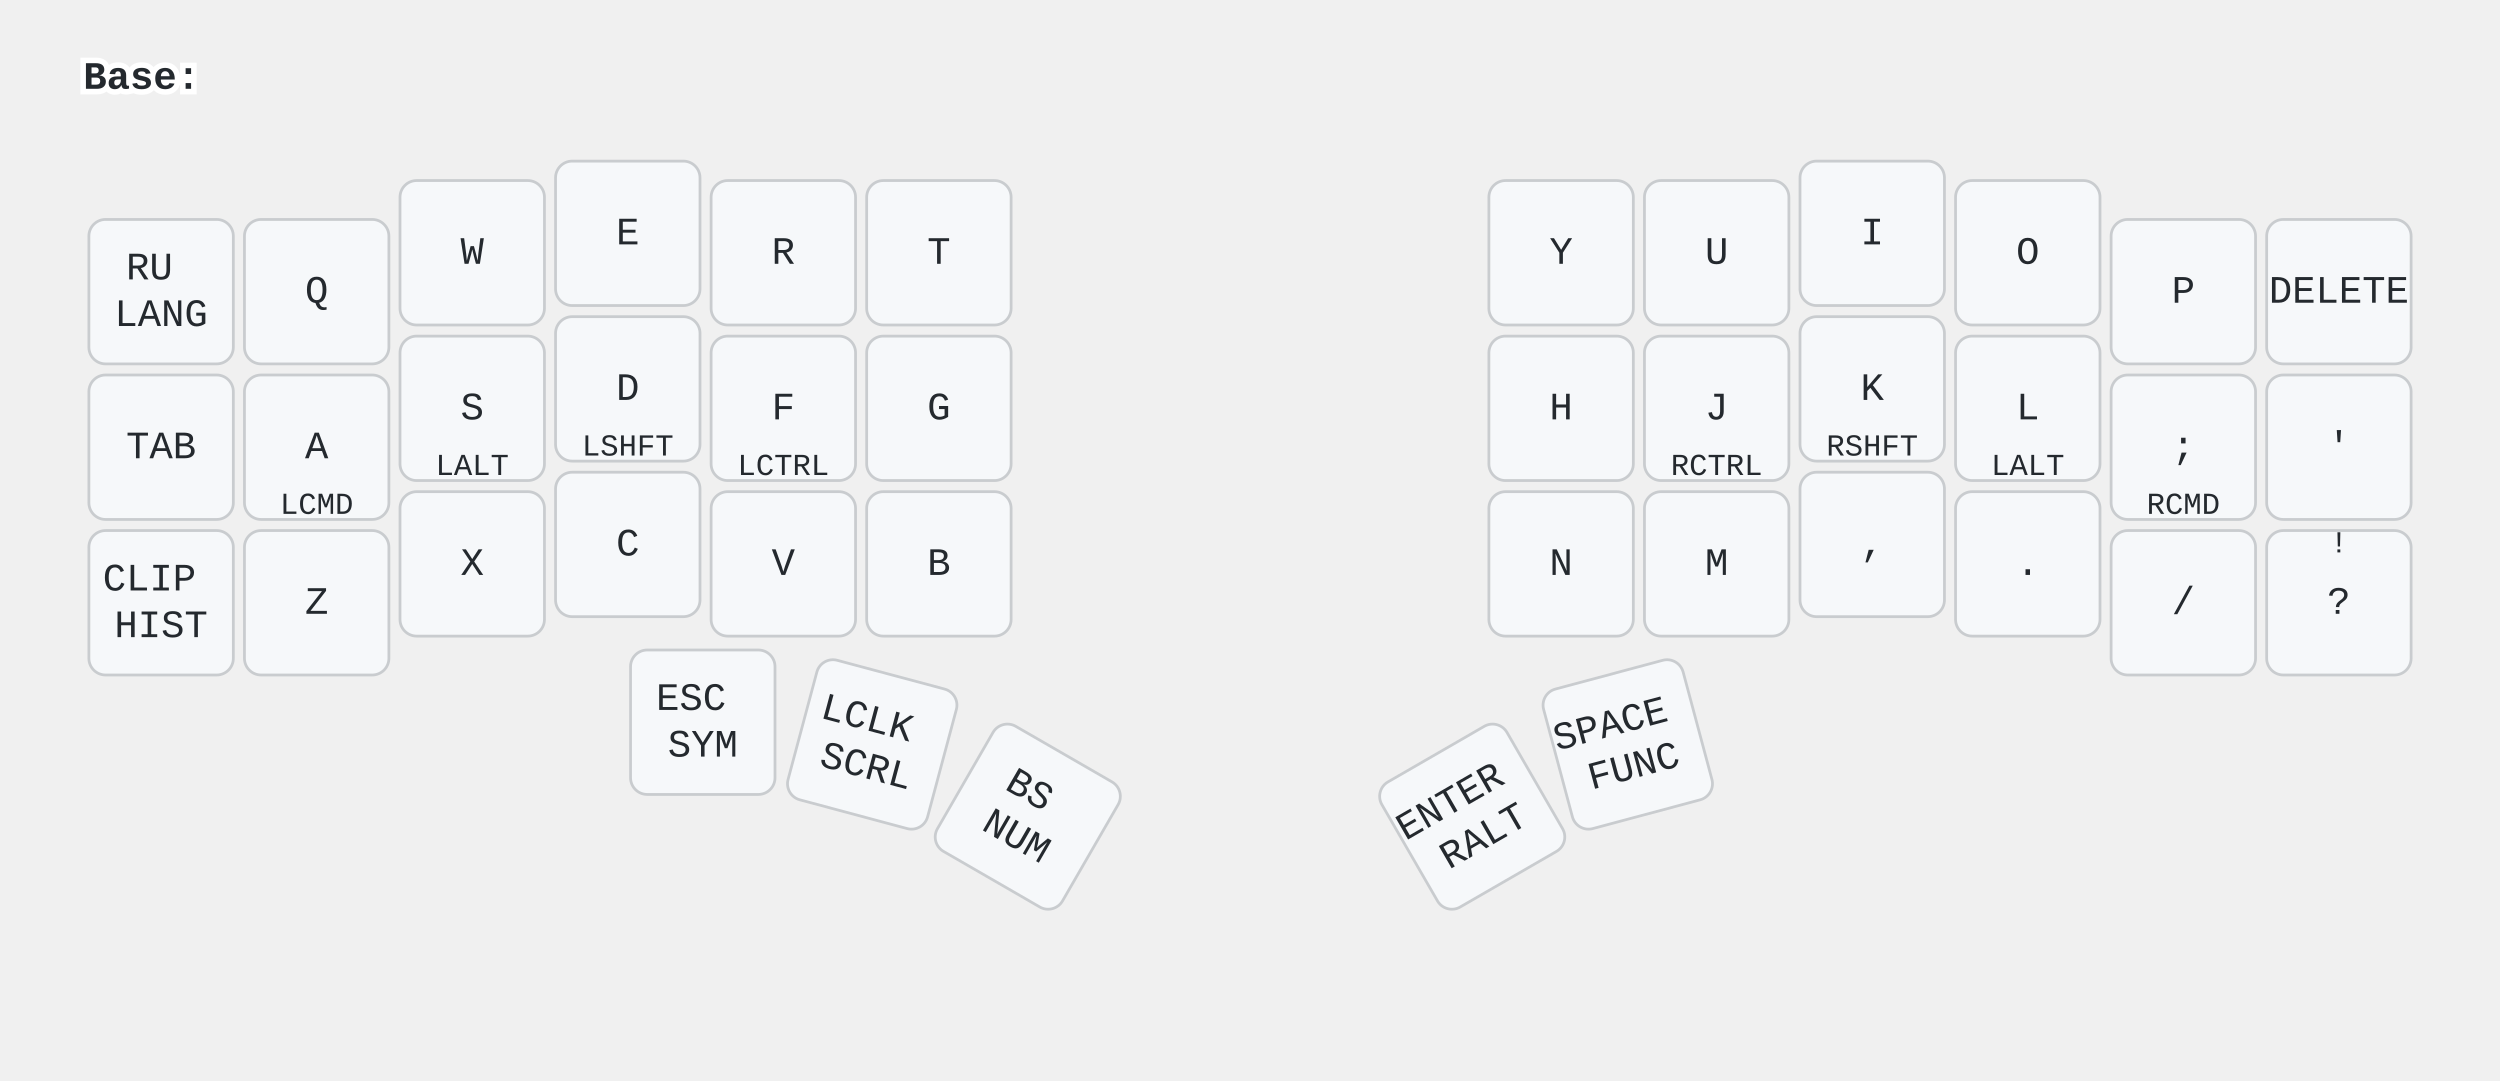
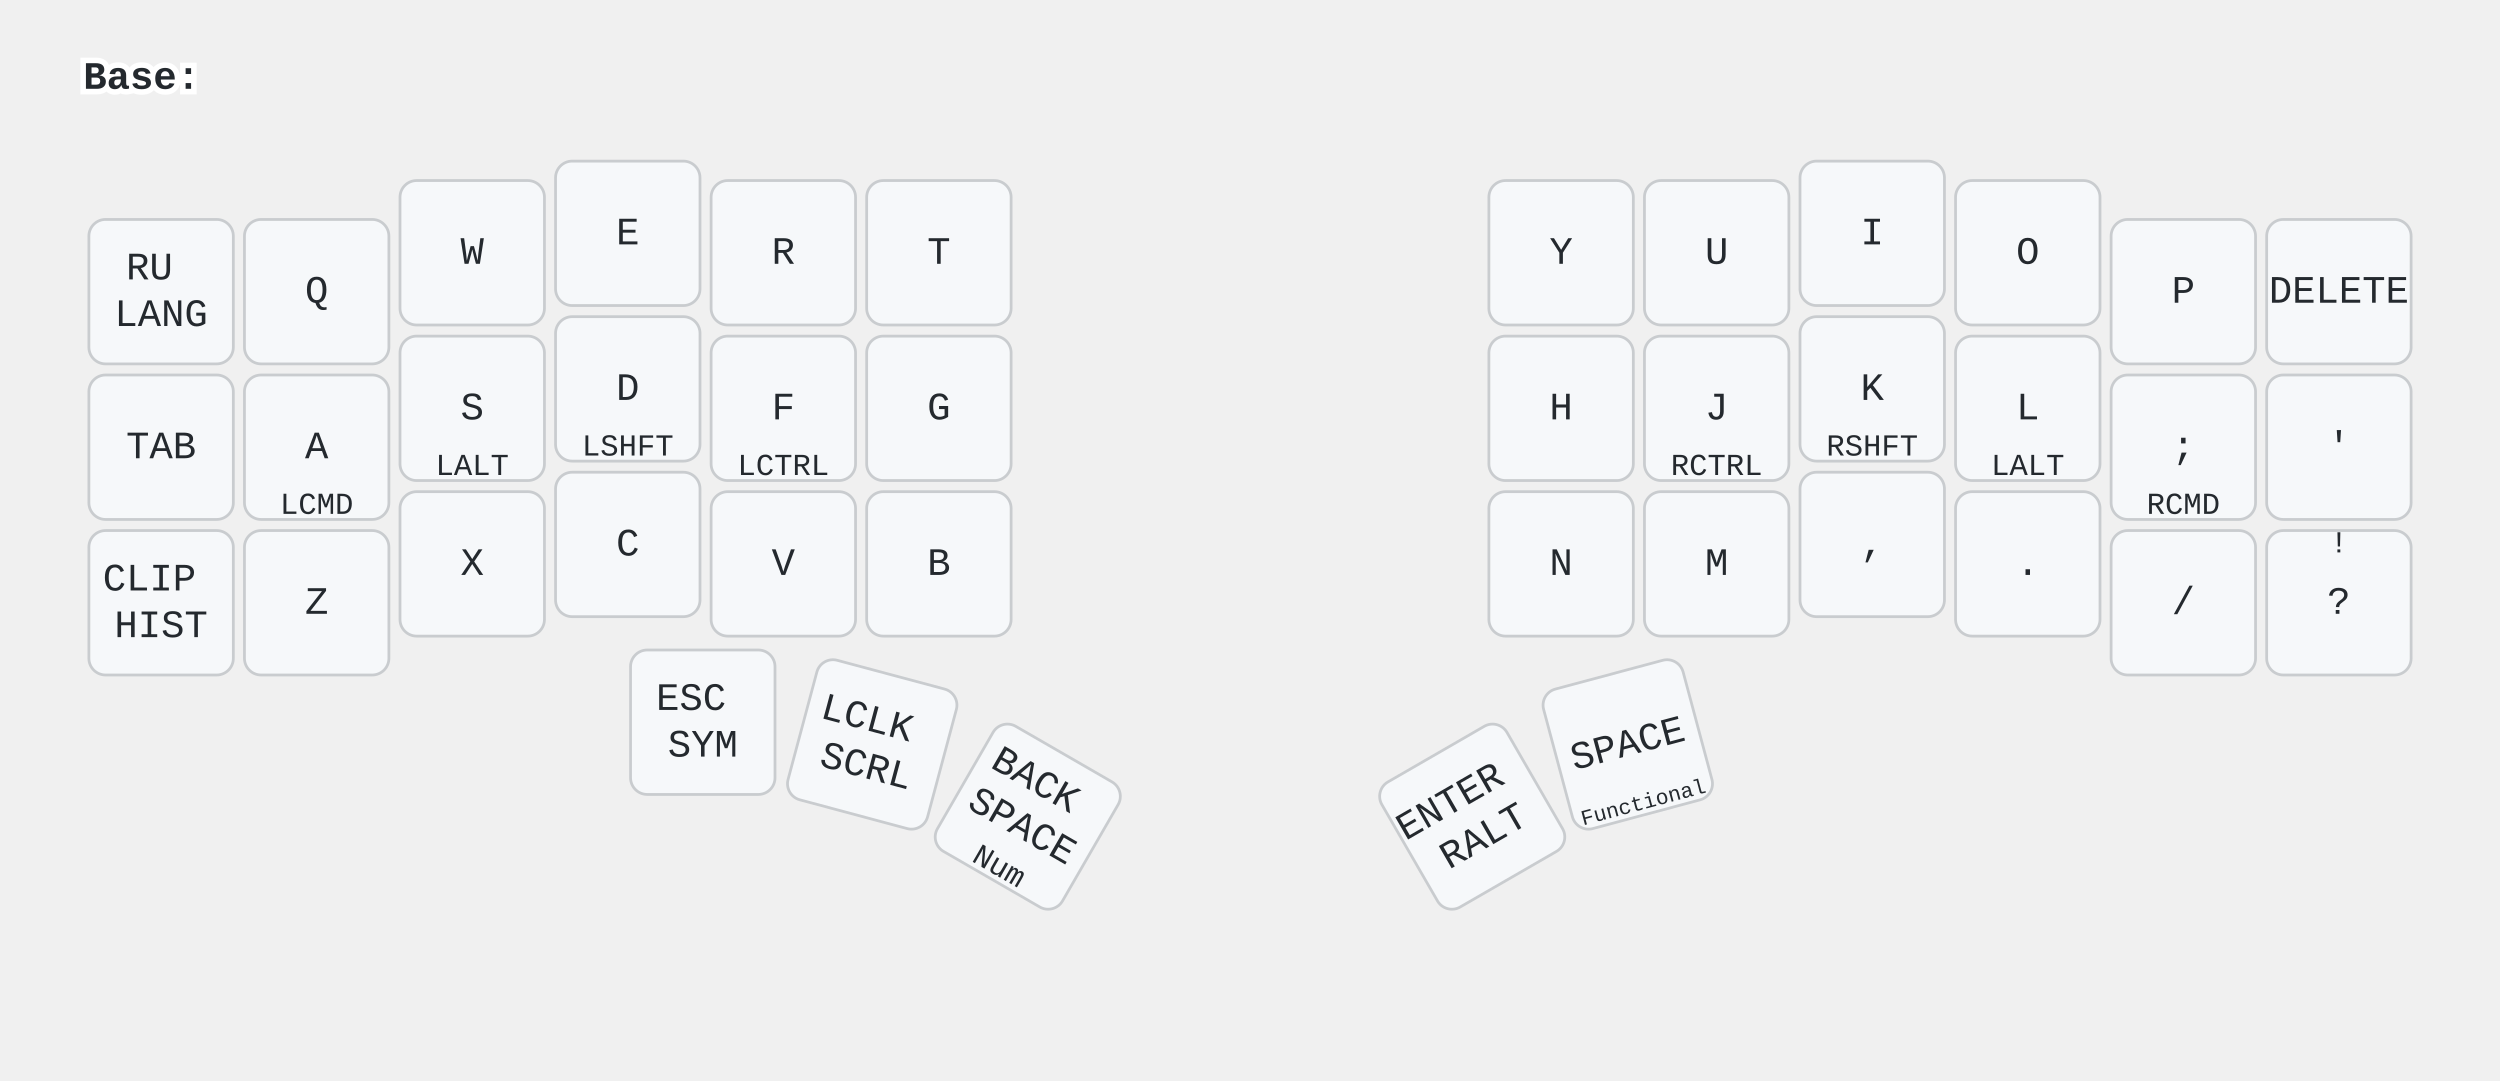
<svg xmlns="http://www.w3.org/2000/svg" width="900" height="389" viewBox="0 0 900 389" class="keymap">
  <style>/* inherit to force styles through use tags */
svg path {
    fill: inherit;
}

/* font and background color specifications */
svg.keymap {
    font-family: SFMono-Regular,Consolas,Liberation Mono,Menlo,monospace;
    font-size: 14px;
    font-kerning: normal;
    text-rendering: optimizeLegibility;
    fill: #24292e;
}

/* default key styling */
rect.key {
    fill: #f6f8fa;
}

rect.key, rect.combo {
    stroke: #c9cccf;
    stroke-width: 1;
}

/* default key side styling, only used is draw_key_sides is set */
rect.side {
    filter: brightness(90%);
}

/* color accent for combo boxes */
rect.combo, rect.combo-separate {
    fill: #cdf;
}

/* color accent for held keys */
rect.held, rect.combo.held {
    fill: #fdd;
}

/* color accent for ghost (optional) keys */
rect.ghost, rect.combo.ghost {
    stroke-dasharray: 4, 4;
    stroke-width: 2;
}

text {
    text-anchor: middle;
    dominant-baseline: middle;
}

/* styling for layer labels */
text.label {
    font-weight: bold;
    text-anchor: start;
    stroke: white;
    stroke-width: 4;
    paint-order: stroke;
}

/* styling for optional footer */
text.footer {
    text-anchor: end;
    dominant-baseline: auto;
    stroke: white;
    stroke-width: 4;
    paint-order: stroke;
}

/* styling for combo tap, and key non-tap label text */
text.combo, text.hold, text.shifted, text.left, text.right, text.tl, text.tr, text.bl, text.br {
    font-size: 11px;
}

text.hold, text.bl, text.br {
    text-anchor: middle;
    dominant-baseline: auto;
}

text.shifted, text.tl, text.tr {
    text-anchor: middle;
    dominant-baseline: hanging;
}

text.left, text.tl, text.bl {
    text-anchor: start;
}

text.right, text.tr, text.br {
    text-anchor: end;
}

text.layer-activator {
    text-decoration: underline;
}

/* styling for hold/shifted label text in combo box */
text.combo.hold, text.combo.shifted, text.combo.left, text.combo.right {
    font-size: 8px;
}

/* lighter symbol for transparent keys */
text.trans {
    fill: #7b7e81;
}

/* styling for combo dendrons */
path.combo {
    stroke-width: 1;
    stroke: gray;
    fill: none;
}

/* Start Tabler Icons Cleanup */
/* cannot use height/width with glyphs */
.icon-tabler &gt; path {
    fill: inherit;
    stroke: inherit;
    stroke-width: 2;
}
/* hide tabler's default box */
.icon-tabler &gt; path[stroke="none"][fill="none"] {
    visibility: hidden;
}
/* End Tabler Icons Cleanup */

@media (prefers-color-scheme: dark) {
svg.keymap { fill: #d1d6db; }
rect.key { fill: #3f4750; }
rect.key, rect.combo { stroke: #60666c; }
rect.combo, rect.combo-separate { fill: #1f3d7a; }
rect.held, rect.combo.held { fill: #854747; }
text.label, text.footer { stroke: black; }
text.trans { fill: #7e8184; }
path.combo { stroke: #7f7f7f; }

}</style>
  <g transform="translate(30, 0)" class="layer-Base">
    <text x="0" y="28" class="label" id="Base">Base:</text>
    <g transform="translate(0, 56)">
      <g transform="translate(28, 49)" class="key keypos-0">
        <rect rx="6" ry="6" x="-26" y="-26" width="52" height="52" class="key" />
        <text x="0" y="0" class="key tap">
          <tspan x="0" dy="-0.6em">RU</tspan>
          <tspan x="0" dy="1.2em">LANG</tspan>
        </text>
      </g>
      <g transform="translate(84, 49)" class="key keypos-1">
        <rect rx="6" ry="6" x="-26" y="-26" width="52" height="52" class="key" />
        <text x="0" y="0" class="key tap">Q</text>
      </g>
      <g transform="translate(140, 35)" class="key keypos-2">
        <rect rx="6" ry="6" x="-26" y="-26" width="52" height="52" class="key" />
        <text x="0" y="0" class="key tap">W</text>
      </g>
      <g transform="translate(196, 28)" class="key keypos-3">
        <rect rx="6" ry="6" x="-26" y="-26" width="52" height="52" class="key" />
        <text x="0" y="0" class="key tap">E</text>
      </g>
      <g transform="translate(252, 35)" class="key keypos-4">
        <rect rx="6" ry="6" x="-26" y="-26" width="52" height="52" class="key" />
        <text x="0" y="0" class="key tap">R</text>
      </g>
      <g transform="translate(308, 35)" class="key keypos-5">
        <rect rx="6" ry="6" x="-26" y="-26" width="52" height="52" class="key" />
        <text x="0" y="0" class="key tap">T</text>
      </g>
      <g transform="translate(532, 35)" class="key keypos-6">
        <rect rx="6" ry="6" x="-26" y="-26" width="52" height="52" class="key" />
        <text x="0" y="0" class="key tap">Y</text>
      </g>
      <g transform="translate(588, 35)" class="key keypos-7">
        <rect rx="6" ry="6" x="-26" y="-26" width="52" height="52" class="key" />
        <text x="0" y="0" class="key tap">U</text>
      </g>
      <g transform="translate(644, 28)" class="key keypos-8">
        <rect rx="6" ry="6" x="-26" y="-26" width="52" height="52" class="key" />
        <text x="0" y="0" class="key tap">I</text>
      </g>
      <g transform="translate(700, 35)" class="key keypos-9">
        <rect rx="6" ry="6" x="-26" y="-26" width="52" height="52" class="key" />
        <text x="0" y="0" class="key tap">O</text>
      </g>
      <g transform="translate(756, 49)" class="key keypos-10">
        <rect rx="6" ry="6" x="-26" y="-26" width="52" height="52" class="key" />
        <text x="0" y="0" class="key tap">P</text>
      </g>
      <g transform="translate(812, 49)" class="key keypos-11">
        <rect rx="6" ry="6" x="-26" y="-26" width="52" height="52" class="key" />
        <text x="0" y="0" class="key tap">DELETE</text>
      </g>
      <g transform="translate(28, 105)" class="key keypos-12">
        <rect rx="6" ry="6" x="-26" y="-26" width="52" height="52" class="key" />
        <text x="0" y="0" class="key tap">TAB</text>
      </g>
      <g transform="translate(84, 105)" class="key keypos-13">
        <rect rx="6" ry="6" x="-26" y="-26" width="52" height="52" class="key" />
        <text x="0" y="0" class="key tap">A</text>
        <text x="0" y="24" class="key hold">LCMD</text>
      </g>
      <g transform="translate(140, 91)" class="key keypos-14">
        <rect rx="6" ry="6" x="-26" y="-26" width="52" height="52" class="key" />
        <text x="0" y="0" class="key tap">S</text>
        <text x="0" y="24" class="key hold">LALT</text>
      </g>
      <g transform="translate(196, 84)" class="key keypos-15">
        <rect rx="6" ry="6" x="-26" y="-26" width="52" height="52" class="key" />
        <text x="0" y="0" class="key tap">D</text>
        <text x="0" y="24" class="key hold">LSHFT</text>
      </g>
      <g transform="translate(252, 91)" class="key keypos-16">
        <rect rx="6" ry="6" x="-26" y="-26" width="52" height="52" class="key" />
        <text x="0" y="0" class="key tap">F</text>
        <text x="0" y="24" class="key hold">LCTRL</text>
      </g>
      <g transform="translate(308, 91)" class="key keypos-17">
        <rect rx="6" ry="6" x="-26" y="-26" width="52" height="52" class="key" />
        <text x="0" y="0" class="key tap">G</text>
      </g>
      <g transform="translate(532, 91)" class="key keypos-18">
        <rect rx="6" ry="6" x="-26" y="-26" width="52" height="52" class="key" />
        <text x="0" y="0" class="key tap">H</text>
      </g>
      <g transform="translate(588, 91)" class="key keypos-19">
        <rect rx="6" ry="6" x="-26" y="-26" width="52" height="52" class="key" />
        <text x="0" y="0" class="key tap">J</text>
        <text x="0" y="24" class="key hold">RCTRL</text>
      </g>
      <g transform="translate(644, 84)" class="key keypos-20">
        <rect rx="6" ry="6" x="-26" y="-26" width="52" height="52" class="key" />
        <text x="0" y="0" class="key tap">K</text>
        <text x="0" y="24" class="key hold">RSHFT</text>
      </g>
      <g transform="translate(700, 91)" class="key keypos-21">
        <rect rx="6" ry="6" x="-26" y="-26" width="52" height="52" class="key" />
        <text x="0" y="0" class="key tap">L</text>
        <text x="0" y="24" class="key hold">LALT</text>
      </g>
      <g transform="translate(756, 105)" class="key keypos-22">
        <rect rx="6" ry="6" x="-26" y="-26" width="52" height="52" class="key" />
        <text x="0" y="0" class="key tap">;</text>
        <text x="0" y="24" class="key hold">RCMD</text>
      </g>
      <g transform="translate(812, 105)" class="key keypos-23">
        <rect rx="6" ry="6" x="-26" y="-26" width="52" height="52" class="key" />
        <text x="0" y="0" class="key tap">'</text>
      </g>
      <g transform="translate(28, 161)" class="key keypos-24">
        <rect rx="6" ry="6" x="-26" y="-26" width="52" height="52" class="key" />
        <text x="0" y="0" class="key tap">
          <tspan x="0" dy="-0.6em">CLIP</tspan>
          <tspan x="0" dy="1.2em">HIST</tspan>
        </text>
      </g>
      <g transform="translate(84, 161)" class="key keypos-25">
        <rect rx="6" ry="6" x="-26" y="-26" width="52" height="52" class="key" />
        <text x="0" y="0" class="key tap">Z</text>
      </g>
      <g transform="translate(140, 147)" class="key keypos-26">
        <rect rx="6" ry="6" x="-26" y="-26" width="52" height="52" class="key" />
        <text x="0" y="0" class="key tap">X</text>
      </g>
      <g transform="translate(196, 140)" class="key keypos-27">
        <rect rx="6" ry="6" x="-26" y="-26" width="52" height="52" class="key" />
        <text x="0" y="0" class="key tap">C</text>
      </g>
      <g transform="translate(252, 147)" class="key keypos-28">
        <rect rx="6" ry="6" x="-26" y="-26" width="52" height="52" class="key" />
        <text x="0" y="0" class="key tap">V</text>
      </g>
      <g transform="translate(308, 147)" class="key keypos-29">
        <rect rx="6" ry="6" x="-26" y="-26" width="52" height="52" class="key" />
        <text x="0" y="0" class="key tap">B</text>
      </g>
      <g transform="translate(532, 147)" class="key keypos-30">
        <rect rx="6" ry="6" x="-26" y="-26" width="52" height="52" class="key" />
        <text x="0" y="0" class="key tap">N</text>
      </g>
      <g transform="translate(588, 147)" class="key keypos-31">
        <rect rx="6" ry="6" x="-26" y="-26" width="52" height="52" class="key" />
        <text x="0" y="0" class="key tap">M</text>
      </g>
      <g transform="translate(644, 140)" class="key keypos-32">
        <rect rx="6" ry="6" x="-26" y="-26" width="52" height="52" class="key" />
        <text x="0" y="0" class="key tap">,</text>
      </g>
      <g transform="translate(700, 147)" class="key keypos-33">
        <rect rx="6" ry="6" x="-26" y="-26" width="52" height="52" class="key" />
        <text x="0" y="0" class="key tap">.</text>
      </g>
      <g transform="translate(756, 161)" class="key keypos-34">
        <rect rx="6" ry="6" x="-26" y="-26" width="52" height="52" class="key" />
        <text x="0" y="0" class="key tap">/</text>
      </g>
      <g transform="translate(812, 161)" class="key keypos-35">
        <rect rx="6" ry="6" x="-26" y="-26" width="52" height="52" class="key" />
        <text x="0" y="0" class="key tap">?</text>
        <text x="0" y="-24" class="key shifted">!</text>
      </g>
      <g transform="translate(223, 204)" class="key keypos-36">
        <rect rx="6" ry="6" x="-26" y="-26" width="52" height="52" class="key" />
        <text x="0" y="0" class="key tap">
          <tspan x="0" dy="-0.6em">ESC</tspan>
          <tspan x="0" dy="1.2em">SYM</tspan>
        </text>
      </g>
      <g transform="translate(284, 212) rotate(15.0)" class="key keypos-37">
        <rect rx="6" ry="6" x="-26" y="-26" width="52" height="52" class="key" />
        <text x="0" y="0" class="key tap">
          <tspan x="0" dy="-0.6em">LCLK</tspan>
          <tspan x="0" dy="1.2em">SCRL</tspan>
        </text>
      </g>
      <g transform="translate(340, 238) rotate(30.0)" class="key keypos-38">
        <rect rx="6" ry="6" x="-26" y="-26" width="52" height="52" class="key" />
        <text x="0" y="0" class="key tap">
-           <tspan x="0" dy="-0.6em">BS</tspan>
-           <tspan x="0" dy="1.2em">NUM</tspan>
-         </text>
+           <tspan x="0" dy="-0.9em">BACK</tspan>
+           <tspan x="0" dy="1.2em">SPACE</tspan>
+         </text>
+         <text x="0" y="24" class="key hold">Num</text>
      </g>
      <g transform="translate(500, 238) rotate(-30.0)" class="key keypos-39">
        <rect rx="6" ry="6" x="-26" y="-26" width="52" height="52" class="key" />
        <text x="0" y="0" class="key tap">
          <tspan x="0" dy="-0.6em">ENTER</tspan>
          <tspan x="0" dy="1.2em">RALT</tspan>
        </text>
      </g>
      <g transform="translate(556, 212) rotate(-15.0)" class="key keypos-40">
        <rect rx="6" ry="6" x="-26" y="-26" width="52" height="52" class="key" />
-         <text x="0" y="0" class="key tap">
-           <tspan x="0" dy="-0.6em">SPACE</tspan>
-           <tspan x="0" dy="1.2em">FUNC</tspan>
+         <text x="0" y="0" class="key tap">SPACE</text>
+         <text x="0" y="24" class="key hold">
+           <tspan style="font-size: 70%">Functional</tspan>
        </text>
      </g>
    </g>
  </g>
</svg>
